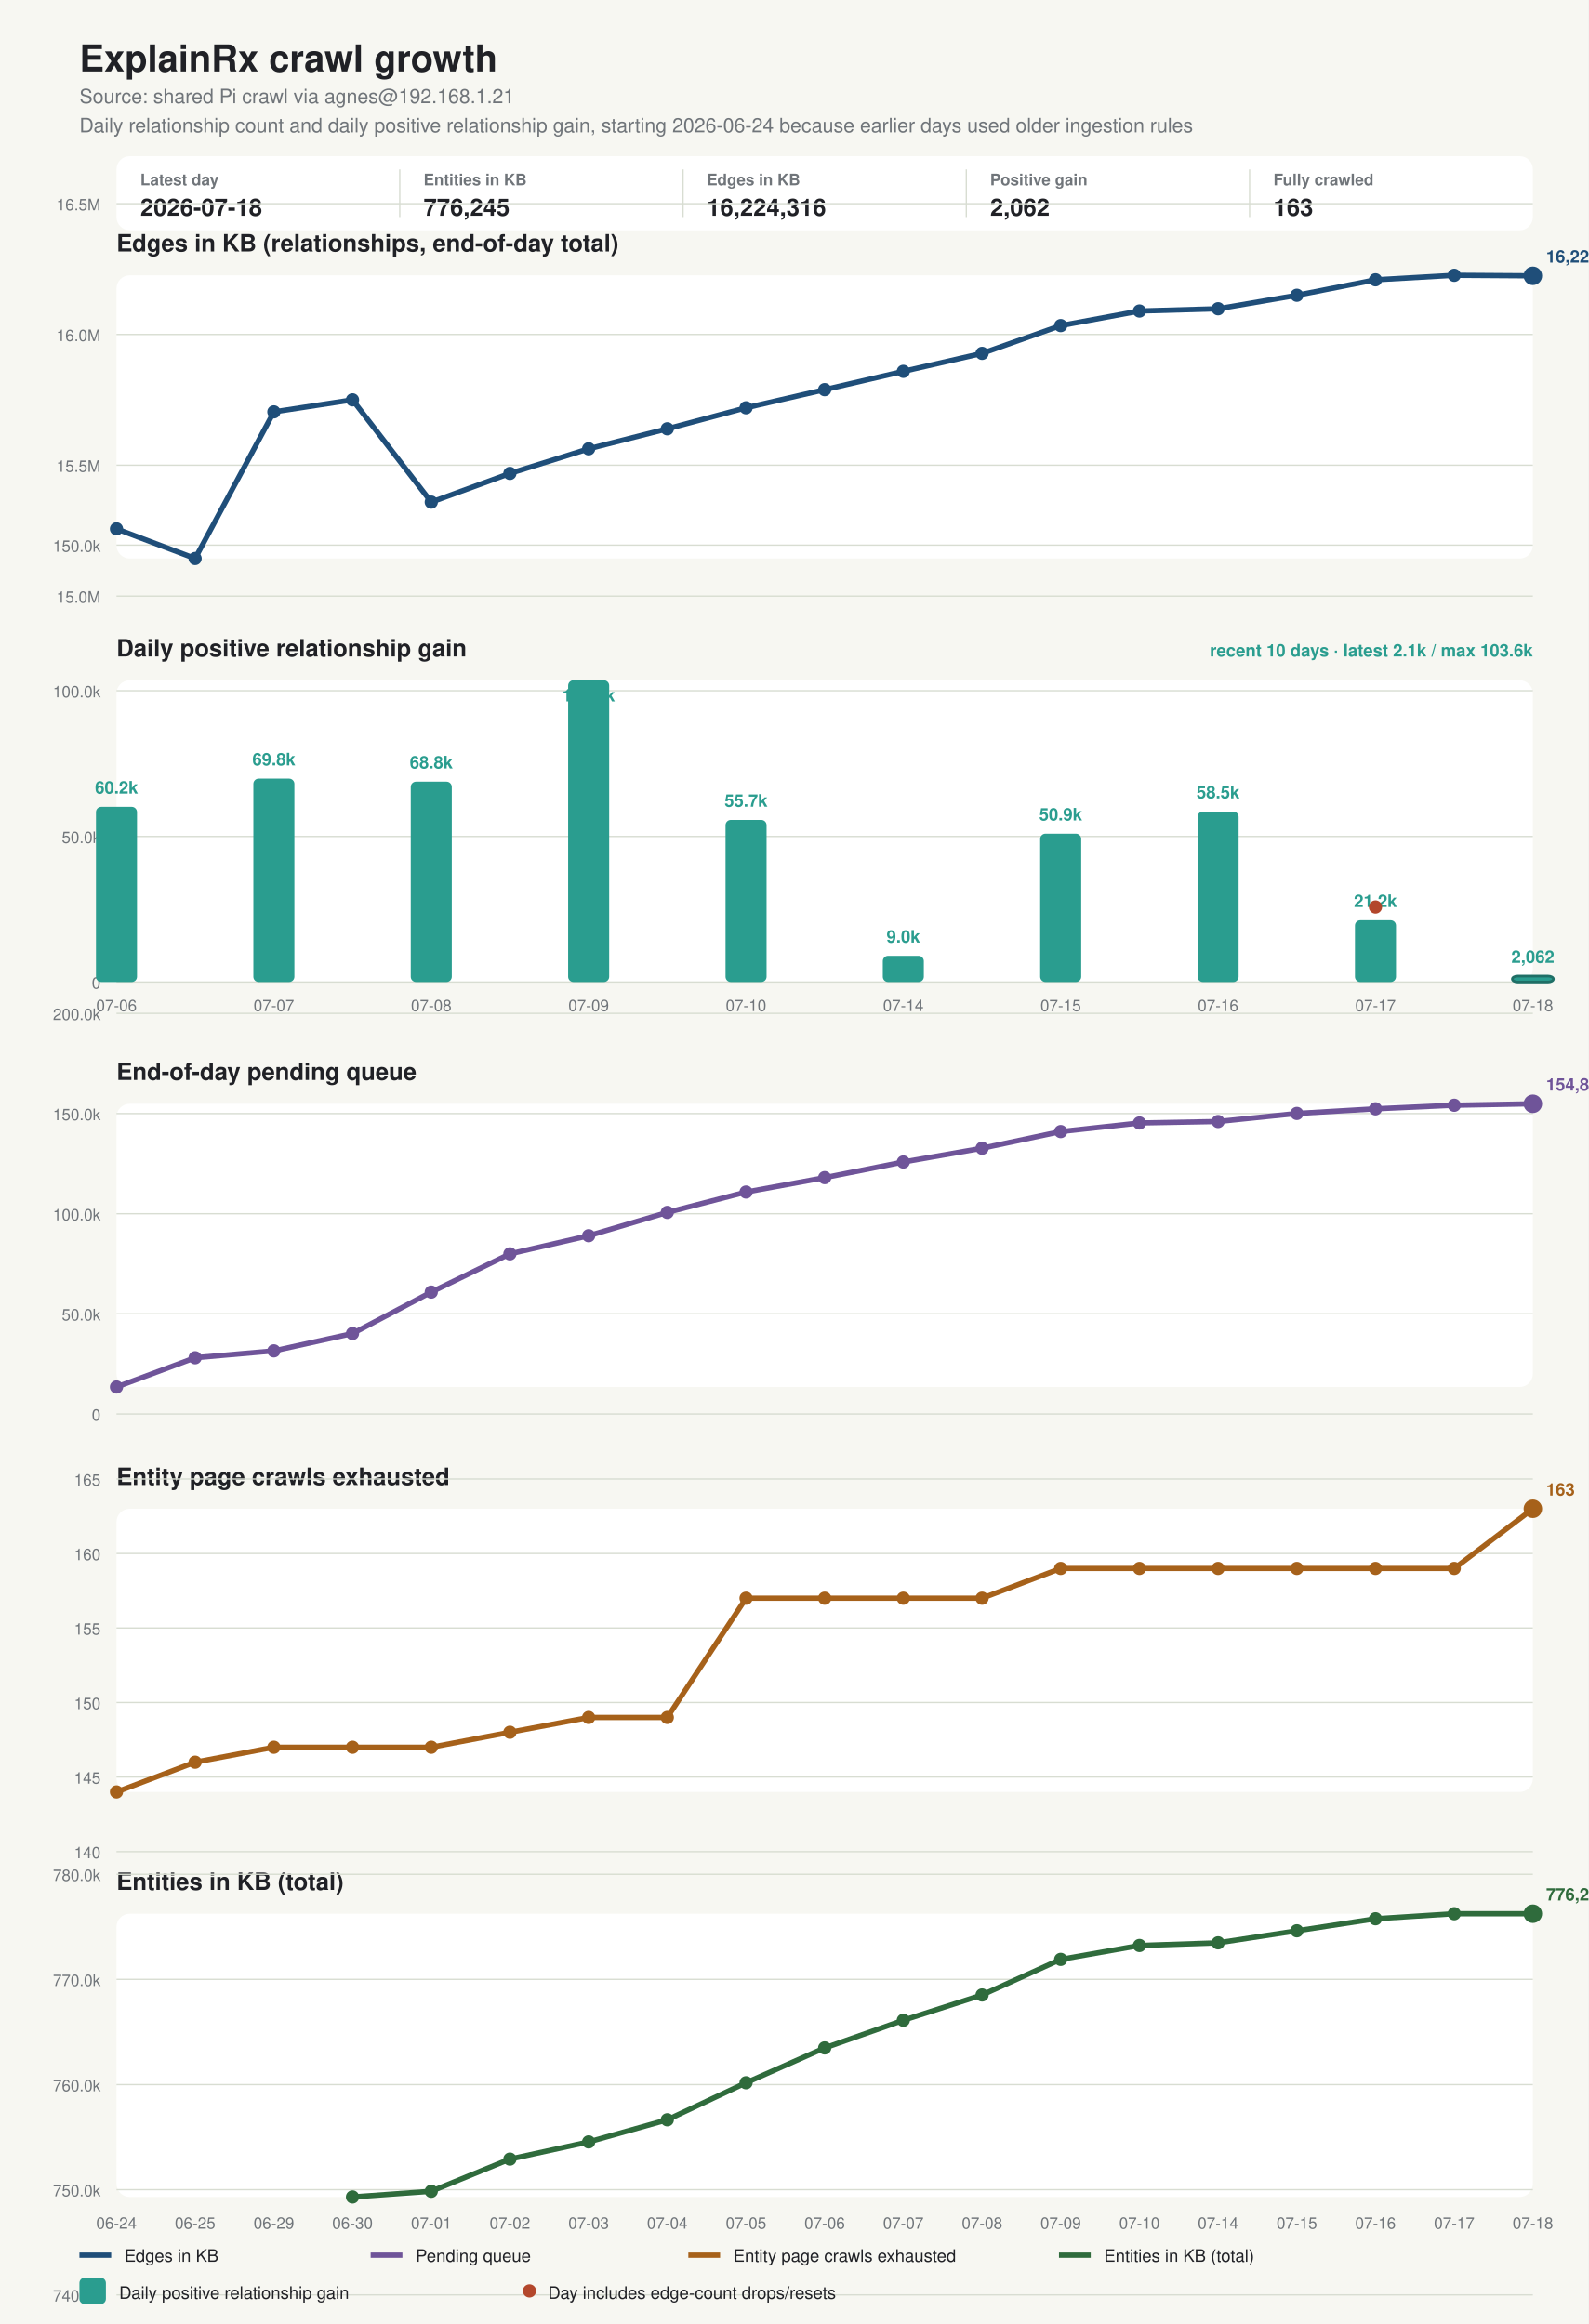
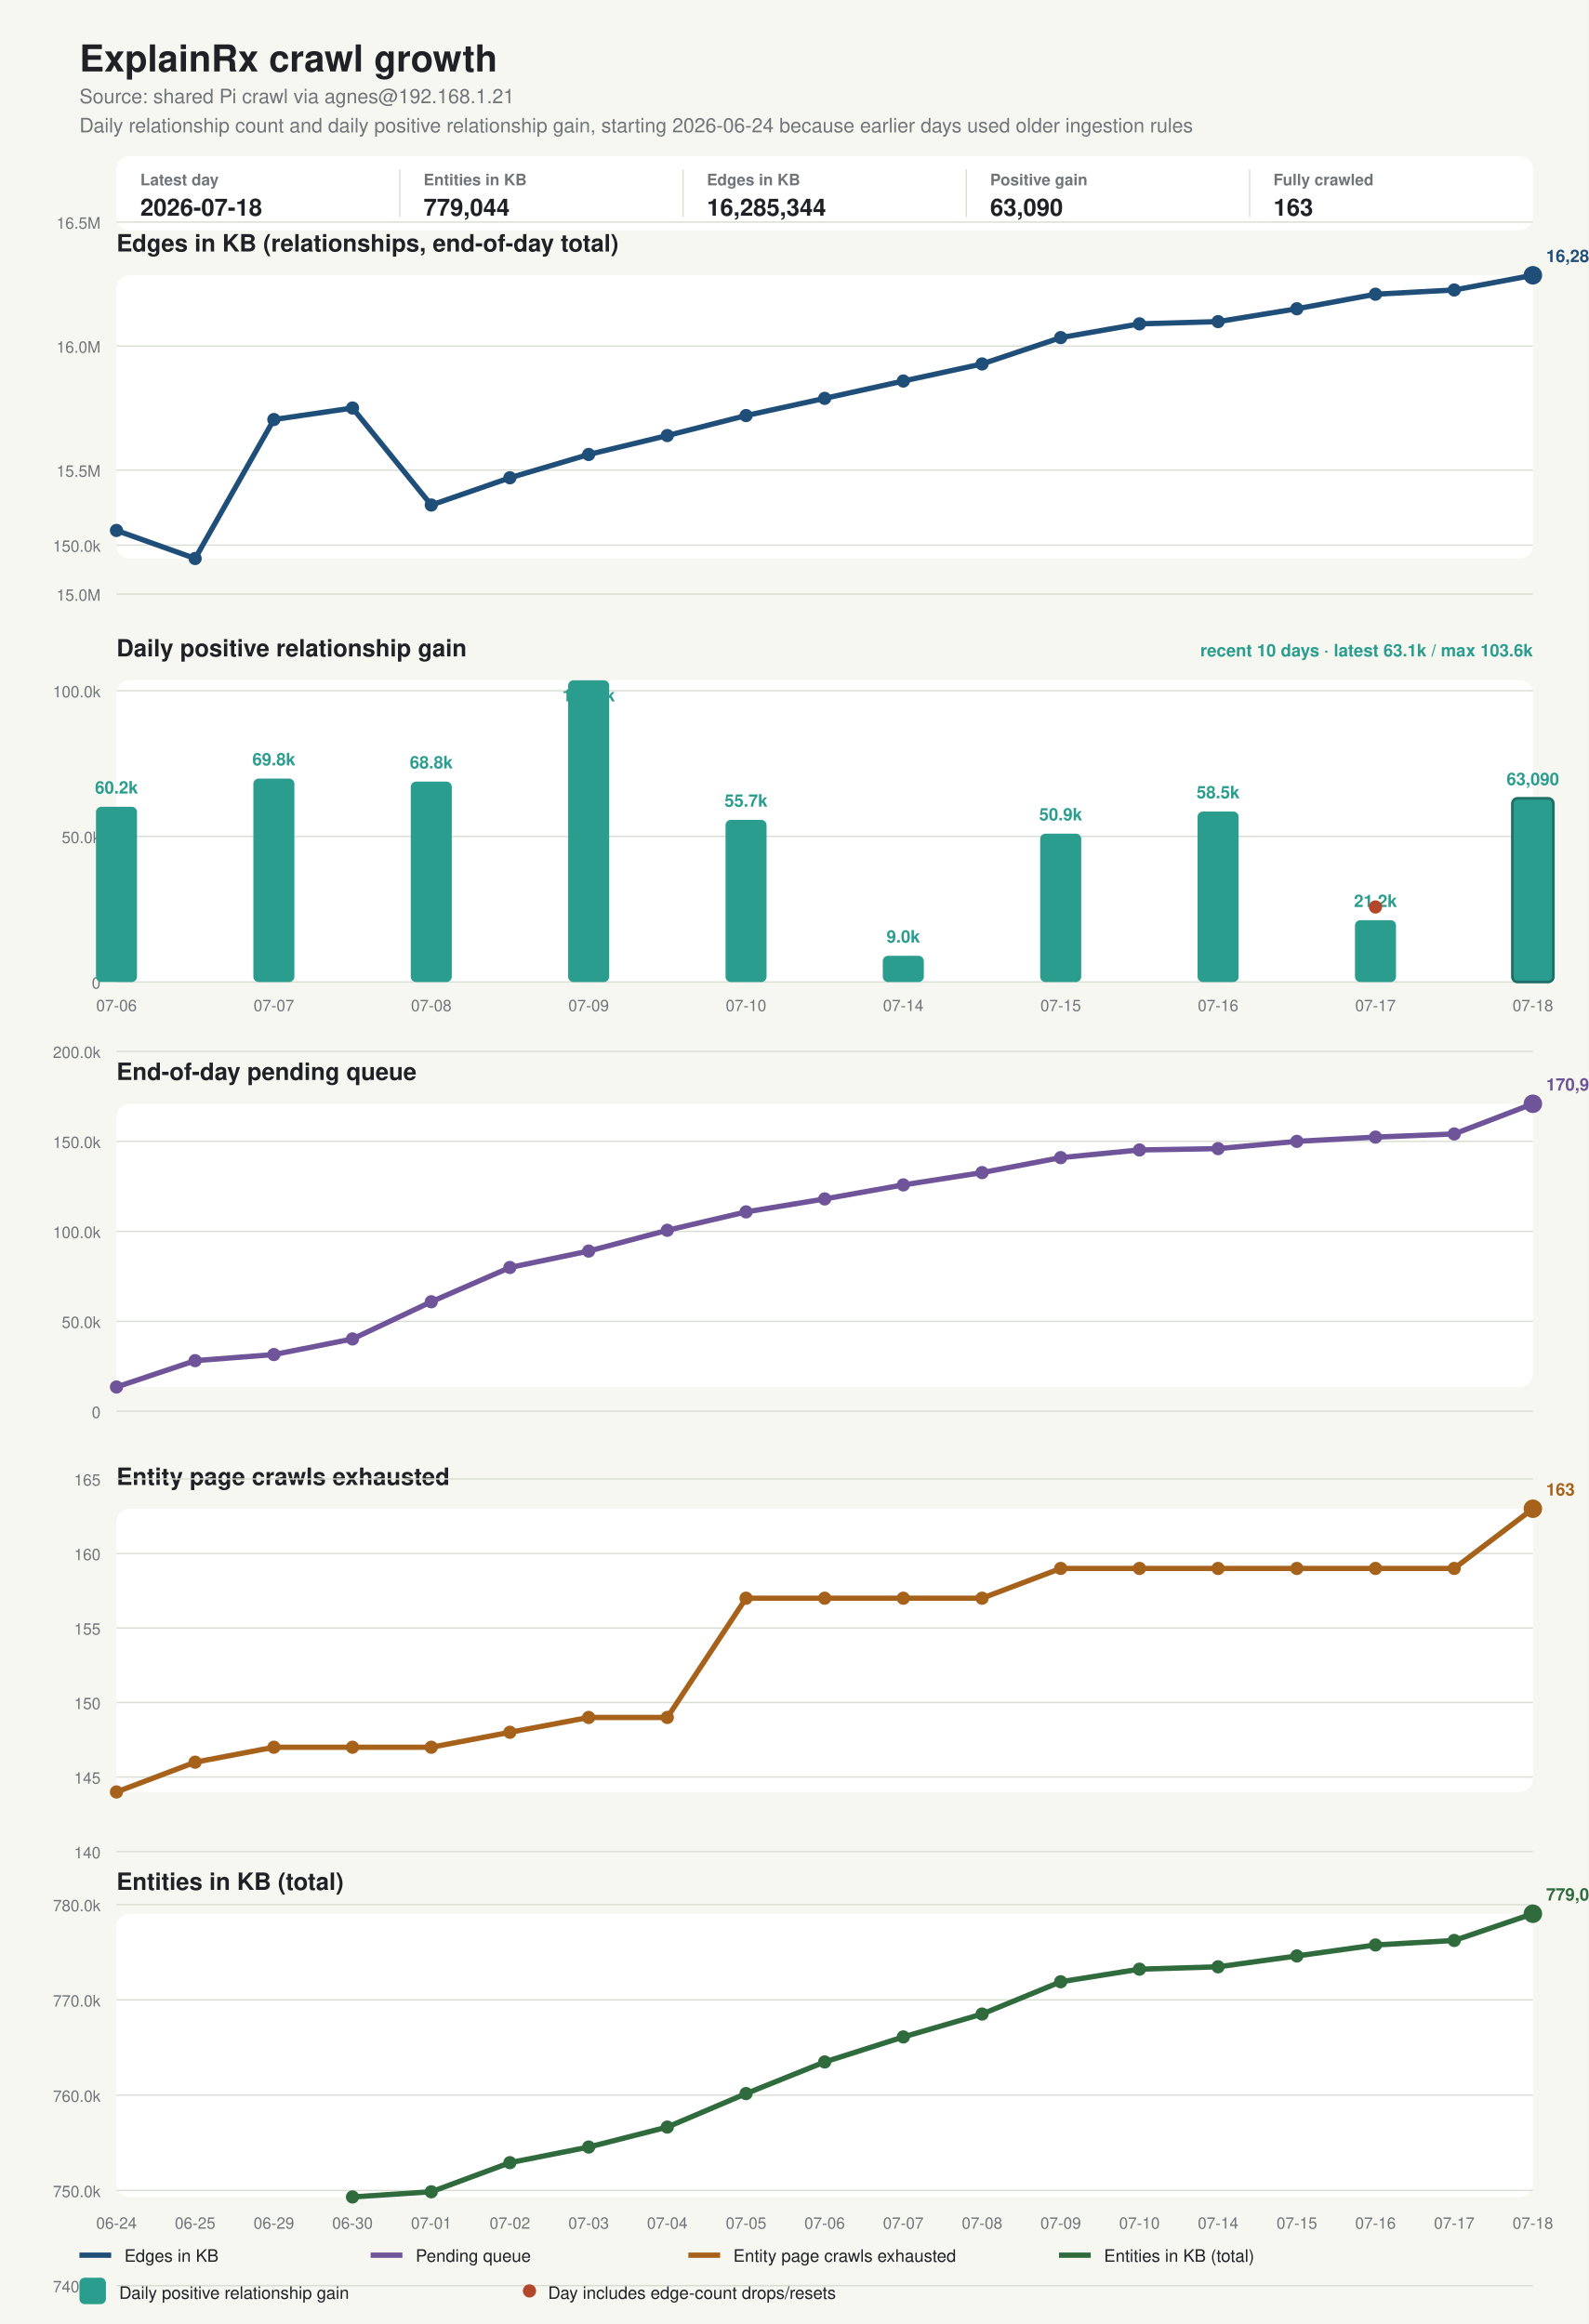
<svg xmlns="http://www.w3.org/2000/svg" width="1200" height="1756" viewBox="0 0 1200 1756">
  <rect width="100%" height="100%" fill="#f7f7f2" />
  <text x="60" y="54" font-family="Helvetica, Arial, sans-serif" font-size="28" font-weight="700" fill="#202126">ExplainRx crawl growth</text>
  <text x="60" y="78" font-family="Helvetica, Arial, sans-serif" font-size="15" fill="#70757a">Source: shared Pi crawl via agnes@192.168.1.21</text>
  <text x="60" y="100" font-family="Helvetica, Arial, sans-serif" font-size="15" fill="#70757a">Daily relationship count and daily positive relationship gain, starting 2026-06-24 because earlier days used older ingestion rules</text>
  <rect x="88" y="118" width="1070" height="56" fill="#ffffff" rx="10" />
  <rect x="88" y="208" width="1070" height="214" fill="#ffffff" rx="10" />
  <rect x="88" y="514" width="1070" height="228" fill="#ffffff" rx="10" />
  <rect x="88" y="834" width="1070" height="214" fill="#ffffff" rx="10" />
  <rect x="88" y="1140" width="1070" height="214" fill="#ffffff" rx="10" />
  <rect x="88" y="1446" width="1070" height="214" fill="#ffffff" rx="10" />
  <text x="88" y="190" font-family="Helvetica, Arial, sans-serif" font-size="18" font-weight="700" fill="#202126">Edges in KB (relationships, end-of-day total)</text>
  <text x="88" y="496" font-family="Helvetica, Arial, sans-serif" font-size="18" font-weight="700" fill="#202126">Daily positive relationship gain</text>
-   <text x="1158" y="496" text-anchor="end" font-family="Helvetica, Arial, sans-serif" font-size="13" font-weight="700" fill="#2a9d8f">recent 10 days · latest 2.1k / max 103.6k</text>
+   <text x="1158" y="496" text-anchor="end" font-family="Helvetica, Arial, sans-serif" font-size="13" font-weight="700" fill="#2a9d8f">recent 10 days · latest 63.1k / max 103.6k</text>
  <text x="88" y="816" font-family="Helvetica, Arial, sans-serif" font-size="18" font-weight="700" fill="#202126">End-of-day pending queue</text>
  <text x="88" y="1122" font-family="Helvetica, Arial, sans-serif" font-size="18" font-weight="700" fill="#202126">Entity page crawls exhausted</text>
  <text x="88" y="1428" font-family="Helvetica, Arial, sans-serif" font-size="18" font-weight="700" fill="#202126">Entities in KB (total)</text>
  <text x="106.0" y="140" font-family="Helvetica, Arial, sans-serif" font-size="12" font-weight="700" fill="#70757a">Latest day</text>
  <text x="106.0" y="163" font-family="Helvetica, Arial, sans-serif" font-size="18" font-weight="700" fill="#202126">2026-07-18</text>
  <line x1="302.0" y1="128" x2="302.0" y2="164" stroke="#d8ddd2" stroke-width="1" />
  <text x="320.0" y="140" font-family="Helvetica, Arial, sans-serif" font-size="12" font-weight="700" fill="#70757a">Entities in KB</text>
-   <text x="320.0" y="163" font-family="Helvetica, Arial, sans-serif" font-size="18" font-weight="700" fill="#202126">776,245</text>
+   <text x="320.0" y="163" font-family="Helvetica, Arial, sans-serif" font-size="18" font-weight="700" fill="#202126">779,044</text>
  <line x1="516.0" y1="128" x2="516.0" y2="164" stroke="#d8ddd2" stroke-width="1" />
  <text x="534.0" y="140" font-family="Helvetica, Arial, sans-serif" font-size="12" font-weight="700" fill="#70757a">Edges in KB</text>
-   <text x="534.0" y="163" font-family="Helvetica, Arial, sans-serif" font-size="18" font-weight="700" fill="#202126">16,224,316</text>
+   <text x="534.0" y="163" font-family="Helvetica, Arial, sans-serif" font-size="18" font-weight="700" fill="#202126">16,285,344</text>
  <line x1="730.0" y1="128" x2="730.0" y2="164" stroke="#d8ddd2" stroke-width="1" />
  <text x="748.0" y="140" font-family="Helvetica, Arial, sans-serif" font-size="12" font-weight="700" fill="#70757a">Positive gain</text>
-   <text x="748.0" y="163" font-family="Helvetica, Arial, sans-serif" font-size="18" font-weight="700" fill="#202126">2,062</text>
+   <text x="748.0" y="163" font-family="Helvetica, Arial, sans-serif" font-size="18" font-weight="700" fill="#202126">63,090</text>
  <line x1="944.0" y1="128" x2="944.0" y2="164" stroke="#d8ddd2" stroke-width="1" />
  <text x="962.0" y="140" font-family="Helvetica, Arial, sans-serif" font-size="12" font-weight="700" fill="#70757a">Fully crawled</text>
  <text x="962.0" y="163" font-family="Helvetica, Arial, sans-serif" font-size="18" font-weight="700" fill="#202126">163</text>
-   <line x1="88" y1="450.4" x2="1158" y2="450.4" stroke="#d8ddd2" stroke-width="1" />
-   <text x="76" y="455.4" text-anchor="end" font-family="Helvetica, Arial, sans-serif" font-size="12" fill="#70757a">15.0M</text>
-   <line x1="88" y1="351.5" x2="1158" y2="351.5" stroke="#d8ddd2" stroke-width="1" />
-   <text x="76" y="356.5" text-anchor="end" font-family="Helvetica, Arial, sans-serif" font-size="12" fill="#70757a">15.5M</text>
-   <line x1="88" y1="252.7" x2="1158" y2="252.7" stroke="#d8ddd2" stroke-width="1" />
-   <text x="76" y="257.7" text-anchor="end" font-family="Helvetica, Arial, sans-serif" font-size="12" fill="#70757a">16.0M</text>
-   <line x1="88" y1="153.9" x2="1158" y2="153.9" stroke="#d8ddd2" stroke-width="1" />
-   <text x="76" y="158.9" text-anchor="end" font-family="Helvetica, Arial, sans-serif" font-size="12" fill="#70757a">16.5M</text>
+   <line x1="88" y1="448.9" x2="1158" y2="448.9" stroke="#d8ddd2" stroke-width="1" />
+   <text x="76" y="453.9" text-anchor="end" font-family="Helvetica, Arial, sans-serif" font-size="12" fill="#70757a">15.0M</text>
+   <line x1="88" y1="355.2" x2="1158" y2="355.2" stroke="#d8ddd2" stroke-width="1" />
+   <text x="76" y="360.2" text-anchor="end" font-family="Helvetica, Arial, sans-serif" font-size="12" fill="#70757a">15.5M</text>
+   <line x1="88" y1="261.5" x2="1158" y2="261.5" stroke="#d8ddd2" stroke-width="1" />
+   <text x="76" y="266.5" text-anchor="end" font-family="Helvetica, Arial, sans-serif" font-size="12" fill="#70757a">16.0M</text>
+   <line x1="88" y1="167.8" x2="1158" y2="167.8" stroke="#d8ddd2" stroke-width="1" />
+   <text x="76" y="172.8" text-anchor="end" font-family="Helvetica, Arial, sans-serif" font-size="12" fill="#70757a">16.5M</text>
  <line x1="88" y1="742.0" x2="1158" y2="742.0" stroke="#d8ddd2" stroke-width="1" />
  <text x="76" y="747.0" text-anchor="end" font-family="Helvetica, Arial, sans-serif" font-size="12" fill="#70757a">0</text>
  <line x1="88" y1="632.0" x2="1158" y2="632.0" stroke="#d8ddd2" stroke-width="1" />
  <text x="76" y="637.0" text-anchor="end" font-family="Helvetica, Arial, sans-serif" font-size="12" fill="#70757a">50.0k</text>
  <line x1="88" y1="521.9" x2="1158" y2="521.9" stroke="#d8ddd2" stroke-width="1" />
  <text x="76" y="526.9" text-anchor="end" font-family="Helvetica, Arial, sans-serif" font-size="12" fill="#70757a">100.0k</text>
  <line x1="88" y1="411.9" x2="1158" y2="411.9" stroke="#d8ddd2" stroke-width="1" />
  <text x="76" y="416.9" text-anchor="end" font-family="Helvetica, Arial, sans-serif" font-size="12" fill="#70757a">150.0k</text>
-   <line x1="88" y1="1068.4" x2="1158" y2="1068.4" stroke="#d8ddd2" stroke-width="1" />
-   <text x="76" y="1073.4" text-anchor="end" font-family="Helvetica, Arial, sans-serif" font-size="12" fill="#70757a">0</text>
-   <line x1="88" y1="992.7" x2="1158" y2="992.7" stroke="#d8ddd2" stroke-width="1" />
-   <text x="76" y="997.7" text-anchor="end" font-family="Helvetica, Arial, sans-serif" font-size="12" fill="#70757a">50.0k</text>
-   <line x1="88" y1="917.1" x2="1158" y2="917.1" stroke="#d8ddd2" stroke-width="1" />
-   <text x="76" y="922.1" text-anchor="end" font-family="Helvetica, Arial, sans-serif" font-size="12" fill="#70757a">100.0k</text>
-   <line x1="88" y1="841.4" x2="1158" y2="841.4" stroke="#d8ddd2" stroke-width="1" />
-   <text x="76" y="846.4" text-anchor="end" font-family="Helvetica, Arial, sans-serif" font-size="12" fill="#70757a">150.0k</text>
-   <line x1="88" y1="765.7" x2="1158" y2="765.7" stroke="#d8ddd2" stroke-width="1" />
-   <text x="76" y="770.7" text-anchor="end" font-family="Helvetica, Arial, sans-serif" font-size="12" fill="#70757a">200.0k</text>
+   <line x1="88" y1="1066.4" x2="1158" y2="1066.4" stroke="#d8ddd2" stroke-width="1" />
+   <text x="76" y="1071.4" text-anchor="end" font-family="Helvetica, Arial, sans-serif" font-size="12" fill="#70757a">0</text>
+   <line x1="88" y1="998.4" x2="1158" y2="998.4" stroke="#d8ddd2" stroke-width="1" />
+   <text x="76" y="1003.4" text-anchor="end" font-family="Helvetica, Arial, sans-serif" font-size="12" fill="#70757a">50.0k</text>
+   <line x1="88" y1="930.4" x2="1158" y2="930.4" stroke="#d8ddd2" stroke-width="1" />
+   <text x="76" y="935.4" text-anchor="end" font-family="Helvetica, Arial, sans-serif" font-size="12" fill="#70757a">100.0k</text>
+   <line x1="88" y1="862.4" x2="1158" y2="862.4" stroke="#d8ddd2" stroke-width="1" />
+   <text x="76" y="867.4" text-anchor="end" font-family="Helvetica, Arial, sans-serif" font-size="12" fill="#70757a">150.0k</text>
+   <line x1="88" y1="794.4" x2="1158" y2="794.4" stroke="#d8ddd2" stroke-width="1" />
+   <text x="76" y="799.4" text-anchor="end" font-family="Helvetica, Arial, sans-serif" font-size="12" fill="#70757a">200.0k</text>
  <line x1="88" y1="1399.1" x2="1158" y2="1399.1" stroke="#d8ddd2" stroke-width="1" />
  <text x="76" y="1404.1" text-anchor="end" font-family="Helvetica, Arial, sans-serif" font-size="12" fill="#70757a">140</text>
  <line x1="88" y1="1342.7" x2="1158" y2="1342.7" stroke="#d8ddd2" stroke-width="1" />
  <text x="76" y="1347.7" text-anchor="end" font-family="Helvetica, Arial, sans-serif" font-size="12" fill="#70757a">145</text>
  <line x1="88" y1="1286.4" x2="1158" y2="1286.4" stroke="#d8ddd2" stroke-width="1" />
  <text x="76" y="1291.4" text-anchor="end" font-family="Helvetica, Arial, sans-serif" font-size="12" fill="#70757a">150</text>
  <line x1="88" y1="1230.1" x2="1158" y2="1230.1" stroke="#d8ddd2" stroke-width="1" />
  <text x="76" y="1235.1" text-anchor="end" font-family="Helvetica, Arial, sans-serif" font-size="12" fill="#70757a">155</text>
  <line x1="88" y1="1173.8" x2="1158" y2="1173.8" stroke="#d8ddd2" stroke-width="1" />
  <text x="76" y="1178.8" text-anchor="end" font-family="Helvetica, Arial, sans-serif" font-size="12" fill="#70757a">160</text>
  <line x1="88" y1="1117.5" x2="1158" y2="1117.5" stroke="#d8ddd2" stroke-width="1" />
  <text x="76" y="1122.5" text-anchor="end" font-family="Helvetica, Arial, sans-serif" font-size="12" fill="#70757a">165</text>
-   <line x1="88" y1="1734.0" x2="1158" y2="1734.0" stroke="#d8ddd2" stroke-width="1" />
-   <text x="76" y="1739.0" text-anchor="end" font-family="Helvetica, Arial, sans-serif" font-size="12" fill="#70757a">740.0k</text>
-   <line x1="88" y1="1654.5" x2="1158" y2="1654.5" stroke="#d8ddd2" stroke-width="1" />
-   <text x="76" y="1659.5" text-anchor="end" font-family="Helvetica, Arial, sans-serif" font-size="12" fill="#70757a">750.0k</text>
-   <line x1="88" y1="1575.1" x2="1158" y2="1575.1" stroke="#d8ddd2" stroke-width="1" />
-   <text x="76" y="1580.1" text-anchor="end" font-family="Helvetica, Arial, sans-serif" font-size="12" fill="#70757a">760.0k</text>
-   <line x1="88" y1="1495.6" x2="1158" y2="1495.6" stroke="#d8ddd2" stroke-width="1" />
-   <text x="76" y="1500.6" text-anchor="end" font-family="Helvetica, Arial, sans-serif" font-size="12" fill="#70757a">770.0k</text>
-   <line x1="88" y1="1416.2" x2="1158" y2="1416.2" stroke="#d8ddd2" stroke-width="1" />
-   <text x="76" y="1421.2" text-anchor="end" font-family="Helvetica, Arial, sans-serif" font-size="12" fill="#70757a">780.0k</text>
-   <path d="M 88.0 399.6 L 147.4 422.0 L 206.9 311.2 L 266.3 302.1 L 325.8 379.4 L 385.2 357.7 L 444.7 339.1 L 504.1 324.0 L 563.6 308.1 L 623.0 294.4 L 682.4 280.6 L 741.9 267.0 L 801.3 246.0 L 860.8 235.0 L 920.2 233.3 L 979.7 223.1 L 1039.1 211.4 L 1098.6 208.0 L 1158.0 208.4" fill="none" stroke="#1f4e79" stroke-width="4" stroke-linecap="round" stroke-linejoin="round" />
-   <circle cx="88.0" cy="399.6" r="5" fill="#1f4e79" />
+   <line x1="88" y1="1727.0" x2="1158" y2="1727.0" stroke="#d8ddd2" stroke-width="1" />
+   <text x="76" y="1732.0" text-anchor="end" font-family="Helvetica, Arial, sans-serif" font-size="12" fill="#70757a">740.0k</text>
+   <line x1="88" y1="1655.1" x2="1158" y2="1655.1" stroke="#d8ddd2" stroke-width="1" />
+   <text x="76" y="1660.1" text-anchor="end" font-family="Helvetica, Arial, sans-serif" font-size="12" fill="#70757a">750.0k</text>
+   <line x1="88" y1="1583.1" x2="1158" y2="1583.1" stroke="#d8ddd2" stroke-width="1" />
+   <text x="76" y="1588.1" text-anchor="end" font-family="Helvetica, Arial, sans-serif" font-size="12" fill="#70757a">760.0k</text>
+   <line x1="88" y1="1511.1" x2="1158" y2="1511.1" stroke="#d8ddd2" stroke-width="1" />
+   <text x="76" y="1516.1" text-anchor="end" font-family="Helvetica, Arial, sans-serif" font-size="12" fill="#70757a">770.0k</text>
+   <line x1="88" y1="1439.1" x2="1158" y2="1439.1" stroke="#d8ddd2" stroke-width="1" />
+   <text x="76" y="1444.1" text-anchor="end" font-family="Helvetica, Arial, sans-serif" font-size="12" fill="#70757a">780.0k</text>
+   <path d="M 88.0 400.8 L 147.4 422.0 L 206.9 317.0 L 266.3 308.3 L 325.8 381.6 L 385.2 361.0 L 444.7 343.4 L 504.1 329.1 L 563.6 314.0 L 623.0 301.0 L 682.4 287.9 L 741.9 275.0 L 801.3 255.1 L 860.8 244.7 L 920.2 243.0 L 979.7 233.3 L 1039.1 222.3 L 1098.6 219.1 L 1158.0 208.0" fill="none" stroke="#1f4e79" stroke-width="4" stroke-linecap="round" stroke-linejoin="round" />
+   <circle cx="88.0" cy="400.8" r="5" fill="#1f4e79" />
  <circle cx="147.4" cy="422.0" r="5" fill="#1f4e79" />
-   <circle cx="206.9" cy="311.2" r="5" fill="#1f4e79" />
-   <circle cx="266.3" cy="302.1" r="5" fill="#1f4e79" />
-   <circle cx="325.8" cy="379.4" r="5" fill="#1f4e79" />
-   <circle cx="385.2" cy="357.7" r="5" fill="#1f4e79" />
-   <circle cx="444.7" cy="339.1" r="5" fill="#1f4e79" />
-   <circle cx="504.1" cy="324.0" r="5" fill="#1f4e79" />
-   <circle cx="563.6" cy="308.1" r="5" fill="#1f4e79" />
-   <circle cx="623.0" cy="294.4" r="5" fill="#1f4e79" />
-   <circle cx="682.4" cy="280.6" r="5" fill="#1f4e79" />
-   <circle cx="741.9" cy="267.0" r="5" fill="#1f4e79" />
-   <circle cx="801.3" cy="246.0" r="5" fill="#1f4e79" />
-   <circle cx="860.8" cy="235.0" r="5" fill="#1f4e79" />
-   <circle cx="920.2" cy="233.3" r="5" fill="#1f4e79" />
-   <circle cx="979.7" cy="223.1" r="5" fill="#1f4e79" />
-   <circle cx="1039.1" cy="211.4" r="5" fill="#1f4e79" />
-   <circle cx="1098.6" cy="208.0" r="5" fill="#1f4e79" />
-   <circle cx="1158.0" cy="208.4" r="7" fill="#1f4e79" />
-   <text x="1168.0" y="198.4" font-family="Helvetica, Arial, sans-serif" font-size="13" font-weight="700" fill="#1f4e79">16,224,316</text>
+   <circle cx="206.9" cy="317.0" r="5" fill="#1f4e79" />
+   <circle cx="266.3" cy="308.3" r="5" fill="#1f4e79" />
+   <circle cx="325.8" cy="381.6" r="5" fill="#1f4e79" />
+   <circle cx="385.2" cy="361.0" r="5" fill="#1f4e79" />
+   <circle cx="444.7" cy="343.4" r="5" fill="#1f4e79" />
+   <circle cx="504.1" cy="329.1" r="5" fill="#1f4e79" />
+   <circle cx="563.6" cy="314.0" r="5" fill="#1f4e79" />
+   <circle cx="623.0" cy="301.0" r="5" fill="#1f4e79" />
+   <circle cx="682.4" cy="287.9" r="5" fill="#1f4e79" />
+   <circle cx="741.9" cy="275.0" r="5" fill="#1f4e79" />
+   <circle cx="801.3" cy="255.1" r="5" fill="#1f4e79" />
+   <circle cx="860.8" cy="244.7" r="5" fill="#1f4e79" />
+   <circle cx="920.2" cy="243.0" r="5" fill="#1f4e79" />
+   <circle cx="979.7" cy="233.3" r="5" fill="#1f4e79" />
+   <circle cx="1039.1" cy="222.3" r="5" fill="#1f4e79" />
+   <circle cx="1098.6" cy="219.1" r="5" fill="#1f4e79" />
+   <circle cx="1158.0" cy="208.0" r="7" fill="#1f4e79" />
+   <text x="1168.0" y="198.0" font-family="Helvetica, Arial, sans-serif" font-size="13" font-weight="700" fill="#1f4e79">16,285,344</text>
  <rect x="72.5" y="609.6" width="31" height="132.4" rx="4" fill="#2a9d8f" stroke="none" stroke-width="0" />
  <text x="88.0" y="599.6" text-anchor="middle" font-family="Helvetica, Arial, sans-serif" font-size="13" font-weight="700" fill="#2a9d8f">60.2k</text>
  <rect x="191.4" y="588.3" width="31" height="153.7" rx="4" fill="#2a9d8f" stroke="none" stroke-width="0" />
  <text x="206.9" y="578.3" text-anchor="middle" font-family="Helvetica, Arial, sans-serif" font-size="13" font-weight="700" fill="#2a9d8f">69.8k</text>
  <rect x="310.3" y="590.6" width="31" height="151.4" rx="4" fill="#2a9d8f" stroke="none" stroke-width="0" />
  <text x="325.8" y="580.6" text-anchor="middle" font-family="Helvetica, Arial, sans-serif" font-size="13" font-weight="700" fill="#2a9d8f">68.8k</text>
  <rect x="429.2" y="514.0" width="31" height="228.0" rx="4" fill="#2a9d8f" stroke="none" stroke-width="0" />
  <text x="444.7" y="530.0" text-anchor="middle" font-family="Helvetica, Arial, sans-serif" font-size="13" font-weight="700" fill="#2a9d8f">103.6k</text>
  <rect x="548.1" y="619.5" width="31" height="122.5" rx="4" fill="#2a9d8f" stroke="none" stroke-width="0" />
  <text x="563.6" y="609.5" text-anchor="middle" font-family="Helvetica, Arial, sans-serif" font-size="13" font-weight="700" fill="#2a9d8f">55.7k</text>
  <rect x="666.9" y="722.2" width="31" height="19.8" rx="4" fill="#2a9d8f" stroke="none" stroke-width="0" />
  <text x="682.4" y="712.2" text-anchor="middle" font-family="Helvetica, Arial, sans-serif" font-size="13" font-weight="700" fill="#2a9d8f">9.0k</text>
  <rect x="785.8" y="629.9" width="31" height="112.1" rx="4" fill="#2a9d8f" stroke="none" stroke-width="0" />
  <text x="801.3" y="619.9" text-anchor="middle" font-family="Helvetica, Arial, sans-serif" font-size="13" font-weight="700" fill="#2a9d8f">50.9k</text>
  <rect x="904.7" y="613.2" width="31" height="128.8" rx="4" fill="#2a9d8f" stroke="none" stroke-width="0" />
  <text x="920.2" y="603.2" text-anchor="middle" font-family="Helvetica, Arial, sans-serif" font-size="13" font-weight="700" fill="#2a9d8f">58.5k</text>
  <rect x="1023.6" y="695.3" width="31" height="46.7" rx="4" fill="#2a9d8f" stroke="none" stroke-width="0" />
  <text x="1039.1" y="685.3" text-anchor="middle" font-family="Helvetica, Arial, sans-serif" font-size="13" font-weight="700" fill="#2a9d8f">21.2k</text>
  <circle cx="1039.1" cy="685.3" r="5" fill="#b3472c" />
-   <rect x="1142.5" y="737.5" width="31" height="4.5" rx="4" fill="#2a9d8f" stroke="#1f6f66" stroke-width="2" />
-   <text x="1158.0" y="727.5" text-anchor="middle" font-family="Helvetica, Arial, sans-serif" font-size="13" font-weight="700" fill="#2a9d8f">2,062</text>
+   <rect x="1142.5" y="603.2" width="31" height="138.8" rx="4" fill="#2a9d8f" stroke="#1f6f66" stroke-width="2" />
+   <text x="1158.0" y="593.2" text-anchor="middle" font-family="Helvetica, Arial, sans-serif" font-size="13" font-weight="700" fill="#2a9d8f">63,090</text>
  <text x="88.0" y="764" text-anchor="middle" font-family="Helvetica, Arial, sans-serif" font-size="12" fill="#70757a">07-06</text>
  <text x="206.9" y="764" text-anchor="middle" font-family="Helvetica, Arial, sans-serif" font-size="12" fill="#70757a">07-07</text>
  <text x="325.8" y="764" text-anchor="middle" font-family="Helvetica, Arial, sans-serif" font-size="12" fill="#70757a">07-08</text>
  <text x="444.7" y="764" text-anchor="middle" font-family="Helvetica, Arial, sans-serif" font-size="12" fill="#70757a">07-09</text>
  <text x="563.6" y="764" text-anchor="middle" font-family="Helvetica, Arial, sans-serif" font-size="12" fill="#70757a">07-10</text>
  <text x="682.4" y="764" text-anchor="middle" font-family="Helvetica, Arial, sans-serif" font-size="12" fill="#70757a">07-14</text>
  <text x="801.3" y="764" text-anchor="middle" font-family="Helvetica, Arial, sans-serif" font-size="12" fill="#70757a">07-15</text>
  <text x="920.2" y="764" text-anchor="middle" font-family="Helvetica, Arial, sans-serif" font-size="12" fill="#70757a">07-16</text>
  <text x="1039.1" y="764" text-anchor="middle" font-family="Helvetica, Arial, sans-serif" font-size="12" fill="#70757a">07-17</text>
  <text x="1158.0" y="764" text-anchor="middle" font-family="Helvetica, Arial, sans-serif" font-size="12" fill="#70757a">07-18</text>
-   <path d="M 88.0 1048.0 L 147.4 1025.9 L 206.9 1020.7 L 266.3 1007.6 L 325.8 976.3 L 385.2 947.4 L 444.7 933.7 L 504.1 916.1 L 563.6 900.7 L 623.0 889.8 L 682.4 878.0 L 741.9 867.6 L 801.3 855.0 L 860.8 848.5 L 920.2 847.4 L 979.7 841.3 L 1039.1 837.8 L 1098.6 835.1 L 1158.0 834.0" fill="none" stroke="#6f5499" stroke-width="4" stroke-linecap="round" stroke-linejoin="round" />
+   <path d="M 88.0 1048.0 L 147.4 1028.1 L 206.9 1023.5 L 266.3 1011.7 L 325.8 983.6 L 385.2 957.7 L 444.7 945.3 L 504.1 929.6 L 563.6 915.7 L 623.0 905.9 L 682.4 895.3 L 741.9 886.0 L 801.3 874.7 L 860.8 868.9 L 920.2 867.9 L 979.7 862.4 L 1039.1 859.2 L 1098.6 856.8 L 1158.0 834.0" fill="none" stroke="#6f5499" stroke-width="4" stroke-linecap="round" stroke-linejoin="round" />
  <circle cx="88.0" cy="1048.0" r="5" fill="#6f5499" />
-   <circle cx="147.4" cy="1025.9" r="5" fill="#6f5499" />
-   <circle cx="206.9" cy="1020.7" r="5" fill="#6f5499" />
-   <circle cx="266.3" cy="1007.6" r="5" fill="#6f5499" />
-   <circle cx="325.8" cy="976.3" r="5" fill="#6f5499" />
-   <circle cx="385.2" cy="947.4" r="5" fill="#6f5499" />
-   <circle cx="444.7" cy="933.7" r="5" fill="#6f5499" />
-   <circle cx="504.1" cy="916.1" r="5" fill="#6f5499" />
-   <circle cx="563.6" cy="900.7" r="5" fill="#6f5499" />
-   <circle cx="623.0" cy="889.8" r="5" fill="#6f5499" />
-   <circle cx="682.4" cy="878.0" r="5" fill="#6f5499" />
-   <circle cx="741.9" cy="867.6" r="5" fill="#6f5499" />
-   <circle cx="801.3" cy="855.0" r="5" fill="#6f5499" />
-   <circle cx="860.8" cy="848.5" r="5" fill="#6f5499" />
-   <circle cx="920.2" cy="847.4" r="5" fill="#6f5499" />
-   <circle cx="979.7" cy="841.3" r="5" fill="#6f5499" />
-   <circle cx="1039.1" cy="837.8" r="5" fill="#6f5499" />
-   <circle cx="1098.6" cy="835.1" r="5" fill="#6f5499" />
+   <circle cx="147.4" cy="1028.1" r="5" fill="#6f5499" />
+   <circle cx="206.9" cy="1023.5" r="5" fill="#6f5499" />
+   <circle cx="266.3" cy="1011.7" r="5" fill="#6f5499" />
+   <circle cx="325.8" cy="983.6" r="5" fill="#6f5499" />
+   <circle cx="385.2" cy="957.7" r="5" fill="#6f5499" />
+   <circle cx="444.7" cy="945.3" r="5" fill="#6f5499" />
+   <circle cx="504.1" cy="929.6" r="5" fill="#6f5499" />
+   <circle cx="563.6" cy="915.7" r="5" fill="#6f5499" />
+   <circle cx="623.0" cy="905.9" r="5" fill="#6f5499" />
+   <circle cx="682.4" cy="895.3" r="5" fill="#6f5499" />
+   <circle cx="741.9" cy="886.0" r="5" fill="#6f5499" />
+   <circle cx="801.3" cy="874.7" r="5" fill="#6f5499" />
+   <circle cx="860.8" cy="868.9" r="5" fill="#6f5499" />
+   <circle cx="920.2" cy="867.9" r="5" fill="#6f5499" />
+   <circle cx="979.7" cy="862.4" r="5" fill="#6f5499" />
+   <circle cx="1039.1" cy="859.2" r="5" fill="#6f5499" />
+   <circle cx="1098.6" cy="856.8" r="5" fill="#6f5499" />
  <circle cx="1158.0" cy="834.0" r="7" fill="#6f5499" />
-   <text x="1168.0" y="824.0" font-family="Helvetica, Arial, sans-serif" font-size="13" font-weight="700" fill="#6f5499">154,859</text>
+   <text x="1168.0" y="824.0" font-family="Helvetica, Arial, sans-serif" font-size="13" font-weight="700" fill="#6f5499">170,901</text>
  <path d="M 88.0 1354.0 L 147.4 1331.5 L 206.9 1320.2 L 266.3 1320.2 L 325.8 1320.2 L 385.2 1308.9 L 444.7 1297.7 L 504.1 1297.7 L 563.6 1207.6 L 623.0 1207.6 L 682.4 1207.6 L 741.9 1207.6 L 801.3 1185.1 L 860.8 1185.1 L 920.2 1185.1 L 979.7 1185.1 L 1039.1 1185.1 L 1098.6 1185.1 L 1158.0 1140.0" fill="none" stroke="#a6611a" stroke-width="4" stroke-linecap="round" stroke-linejoin="round" />
  <circle cx="88.0" cy="1354.0" r="5" fill="#a6611a" />
  <circle cx="147.4" cy="1331.5" r="5" fill="#a6611a" />
  <circle cx="206.9" cy="1320.2" r="5" fill="#a6611a" />
  <circle cx="266.3" cy="1320.2" r="5" fill="#a6611a" />
  <circle cx="325.8" cy="1320.2" r="5" fill="#a6611a" />
  <circle cx="385.2" cy="1308.9" r="5" fill="#a6611a" />
  <circle cx="444.7" cy="1297.7" r="5" fill="#a6611a" />
  <circle cx="504.1" cy="1297.7" r="5" fill="#a6611a" />
  <circle cx="563.6" cy="1207.6" r="5" fill="#a6611a" />
  <circle cx="623.0" cy="1207.6" r="5" fill="#a6611a" />
  <circle cx="682.4" cy="1207.6" r="5" fill="#a6611a" />
  <circle cx="741.9" cy="1207.6" r="5" fill="#a6611a" />
  <circle cx="801.3" cy="1185.1" r="5" fill="#a6611a" />
  <circle cx="860.8" cy="1185.1" r="5" fill="#a6611a" />
  <circle cx="920.2" cy="1185.1" r="5" fill="#a6611a" />
  <circle cx="979.7" cy="1185.1" r="5" fill="#a6611a" />
  <circle cx="1039.1" cy="1185.1" r="5" fill="#a6611a" />
  <circle cx="1098.6" cy="1185.1" r="5" fill="#a6611a" />
  <circle cx="1158.0" cy="1140.0" r="7" fill="#a6611a" />
  <text x="1168.0" y="1130.0" font-family="Helvetica, Arial, sans-serif" font-size="13" font-weight="700" fill="#a6611a">163</text>
-   <path d="M 266.3 1660.0 L 325.8 1655.7 L 385.2 1631.4 L 444.7 1618.4 L 504.1 1601.7 L 563.6 1573.7 L 623.0 1547.4 L 682.4 1526.5 L 741.9 1507.4 L 801.3 1480.5 L 860.8 1470.0 L 920.2 1468.0 L 979.7 1458.9 L 1039.1 1449.8 L 1098.6 1446.0 L 1158.0 1446.0" fill="none" stroke="#2f6b3c" stroke-width="4" stroke-linecap="round" stroke-linejoin="round" />
+   <path d="M 266.3 1660.0 L 325.8 1656.1 L 385.2 1634.1 L 444.7 1622.3 L 504.1 1607.2 L 563.6 1581.9 L 623.0 1558.0 L 682.4 1539.1 L 741.9 1521.8 L 801.3 1497.4 L 860.8 1487.9 L 920.2 1486.1 L 979.7 1477.9 L 1039.1 1469.6 L 1098.6 1466.2 L 1158.0 1446.0" fill="none" stroke="#2f6b3c" stroke-width="4" stroke-linecap="round" stroke-linejoin="round" />
  <circle cx="266.3" cy="1660.0" r="5" fill="#2f6b3c" />
-   <circle cx="325.8" cy="1655.7" r="5" fill="#2f6b3c" />
-   <circle cx="385.2" cy="1631.4" r="5" fill="#2f6b3c" />
-   <circle cx="444.7" cy="1618.4" r="5" fill="#2f6b3c" />
-   <circle cx="504.1" cy="1601.7" r="5" fill="#2f6b3c" />
-   <circle cx="563.6" cy="1573.7" r="5" fill="#2f6b3c" />
-   <circle cx="623.0" cy="1547.4" r="5" fill="#2f6b3c" />
-   <circle cx="682.4" cy="1526.5" r="5" fill="#2f6b3c" />
-   <circle cx="741.9" cy="1507.4" r="5" fill="#2f6b3c" />
-   <circle cx="801.3" cy="1480.5" r="5" fill="#2f6b3c" />
-   <circle cx="860.8" cy="1470.0" r="5" fill="#2f6b3c" />
-   <circle cx="920.2" cy="1468.0" r="5" fill="#2f6b3c" />
-   <circle cx="979.7" cy="1458.9" r="5" fill="#2f6b3c" />
-   <circle cx="1039.1" cy="1449.8" r="5" fill="#2f6b3c" />
-   <circle cx="1098.6" cy="1446.0" r="5" fill="#2f6b3c" />
+   <circle cx="325.8" cy="1656.1" r="5" fill="#2f6b3c" />
+   <circle cx="385.2" cy="1634.1" r="5" fill="#2f6b3c" />
+   <circle cx="444.7" cy="1622.3" r="5" fill="#2f6b3c" />
+   <circle cx="504.1" cy="1607.2" r="5" fill="#2f6b3c" />
+   <circle cx="563.6" cy="1581.9" r="5" fill="#2f6b3c" />
+   <circle cx="623.0" cy="1558.0" r="5" fill="#2f6b3c" />
+   <circle cx="682.4" cy="1539.1" r="5" fill="#2f6b3c" />
+   <circle cx="741.9" cy="1521.8" r="5" fill="#2f6b3c" />
+   <circle cx="801.3" cy="1497.4" r="5" fill="#2f6b3c" />
+   <circle cx="860.8" cy="1487.9" r="5" fill="#2f6b3c" />
+   <circle cx="920.2" cy="1486.1" r="5" fill="#2f6b3c" />
+   <circle cx="979.7" cy="1477.9" r="5" fill="#2f6b3c" />
+   <circle cx="1039.1" cy="1469.6" r="5" fill="#2f6b3c" />
+   <circle cx="1098.6" cy="1466.2" r="5" fill="#2f6b3c" />
  <circle cx="1158.0" cy="1446.0" r="7" fill="#2f6b3c" />
-   <text x="1168.0" y="1436.0" font-family="Helvetica, Arial, sans-serif" font-size="13" font-weight="700" fill="#2f6b3c">776,245</text>
+   <text x="1168.0" y="1436.0" font-family="Helvetica, Arial, sans-serif" font-size="13" font-weight="700" fill="#2f6b3c">779,044</text>
  <text x="88.0" y="1684" text-anchor="middle" font-family="Helvetica, Arial, sans-serif" font-size="12" fill="#70757a">06-24</text>
  <text x="147.4" y="1684" text-anchor="middle" font-family="Helvetica, Arial, sans-serif" font-size="12" fill="#70757a">06-25</text>
  <text x="206.9" y="1684" text-anchor="middle" font-family="Helvetica, Arial, sans-serif" font-size="12" fill="#70757a">06-29</text>
  <text x="266.3" y="1684" text-anchor="middle" font-family="Helvetica, Arial, sans-serif" font-size="12" fill="#70757a">06-30</text>
  <text x="325.8" y="1684" text-anchor="middle" font-family="Helvetica, Arial, sans-serif" font-size="12" fill="#70757a">07-01</text>
  <text x="385.2" y="1684" text-anchor="middle" font-family="Helvetica, Arial, sans-serif" font-size="12" fill="#70757a">07-02</text>
  <text x="444.7" y="1684" text-anchor="middle" font-family="Helvetica, Arial, sans-serif" font-size="12" fill="#70757a">07-03</text>
  <text x="504.1" y="1684" text-anchor="middle" font-family="Helvetica, Arial, sans-serif" font-size="12" fill="#70757a">07-04</text>
  <text x="563.6" y="1684" text-anchor="middle" font-family="Helvetica, Arial, sans-serif" font-size="12" fill="#70757a">07-05</text>
  <text x="623.0" y="1684" text-anchor="middle" font-family="Helvetica, Arial, sans-serif" font-size="12" fill="#70757a">07-06</text>
  <text x="682.4" y="1684" text-anchor="middle" font-family="Helvetica, Arial, sans-serif" font-size="12" fill="#70757a">07-07</text>
  <text x="741.9" y="1684" text-anchor="middle" font-family="Helvetica, Arial, sans-serif" font-size="12" fill="#70757a">07-08</text>
  <text x="801.3" y="1684" text-anchor="middle" font-family="Helvetica, Arial, sans-serif" font-size="12" fill="#70757a">07-09</text>
  <text x="860.8" y="1684" text-anchor="middle" font-family="Helvetica, Arial, sans-serif" font-size="12" fill="#70757a">07-10</text>
  <text x="920.2" y="1684" text-anchor="middle" font-family="Helvetica, Arial, sans-serif" font-size="12" fill="#70757a">07-14</text>
  <text x="979.7" y="1684" text-anchor="middle" font-family="Helvetica, Arial, sans-serif" font-size="12" fill="#70757a">07-15</text>
  <text x="1039.1" y="1684" text-anchor="middle" font-family="Helvetica, Arial, sans-serif" font-size="12" fill="#70757a">07-16</text>
  <text x="1098.6" y="1684" text-anchor="middle" font-family="Helvetica, Arial, sans-serif" font-size="12" fill="#70757a">07-17</text>
  <text x="1158.0" y="1684" text-anchor="middle" font-family="Helvetica, Arial, sans-serif" font-size="12" fill="#70757a">07-18</text>
  <line x1="60" y1="1704" x2="84" y2="1704" stroke="#1f4e79" stroke-width="4" />
  <text x="94" y="1709" font-family="Helvetica, Arial, sans-serif" font-size="13" fill="#202126">Edges in KB</text>
  <line x1="280" y1="1704" x2="304" y2="1704" stroke="#6f5499" stroke-width="4" />
  <text x="314" y="1709" font-family="Helvetica, Arial, sans-serif" font-size="13" fill="#202126">Pending queue</text>
  <line x1="520" y1="1704" x2="544" y2="1704" stroke="#a6611a" stroke-width="4" />
  <text x="554" y="1709" font-family="Helvetica, Arial, sans-serif" font-size="13" fill="#202126">Entity page crawls exhausted</text>
  <line x1="800" y1="1704" x2="824" y2="1704" stroke="#2f6b3c" stroke-width="4" />
  <text x="834" y="1709" font-family="Helvetica, Arial, sans-serif" font-size="13" fill="#202126">Entities in KB (total)</text>
  <rect x="60" y="1721" width="20" height="20" rx="4" fill="#2a9d8f" />
  <text x="90" y="1737" font-family="Helvetica, Arial, sans-serif" font-size="13" fill="#202126">Daily positive relationship gain</text>
  <circle cx="400" cy="1731" r="5" fill="#b3472c" />
  <text x="414" y="1737" font-family="Helvetica, Arial, sans-serif" font-size="13" fill="#202126">Day includes edge-count drops/resets</text>
</svg>
